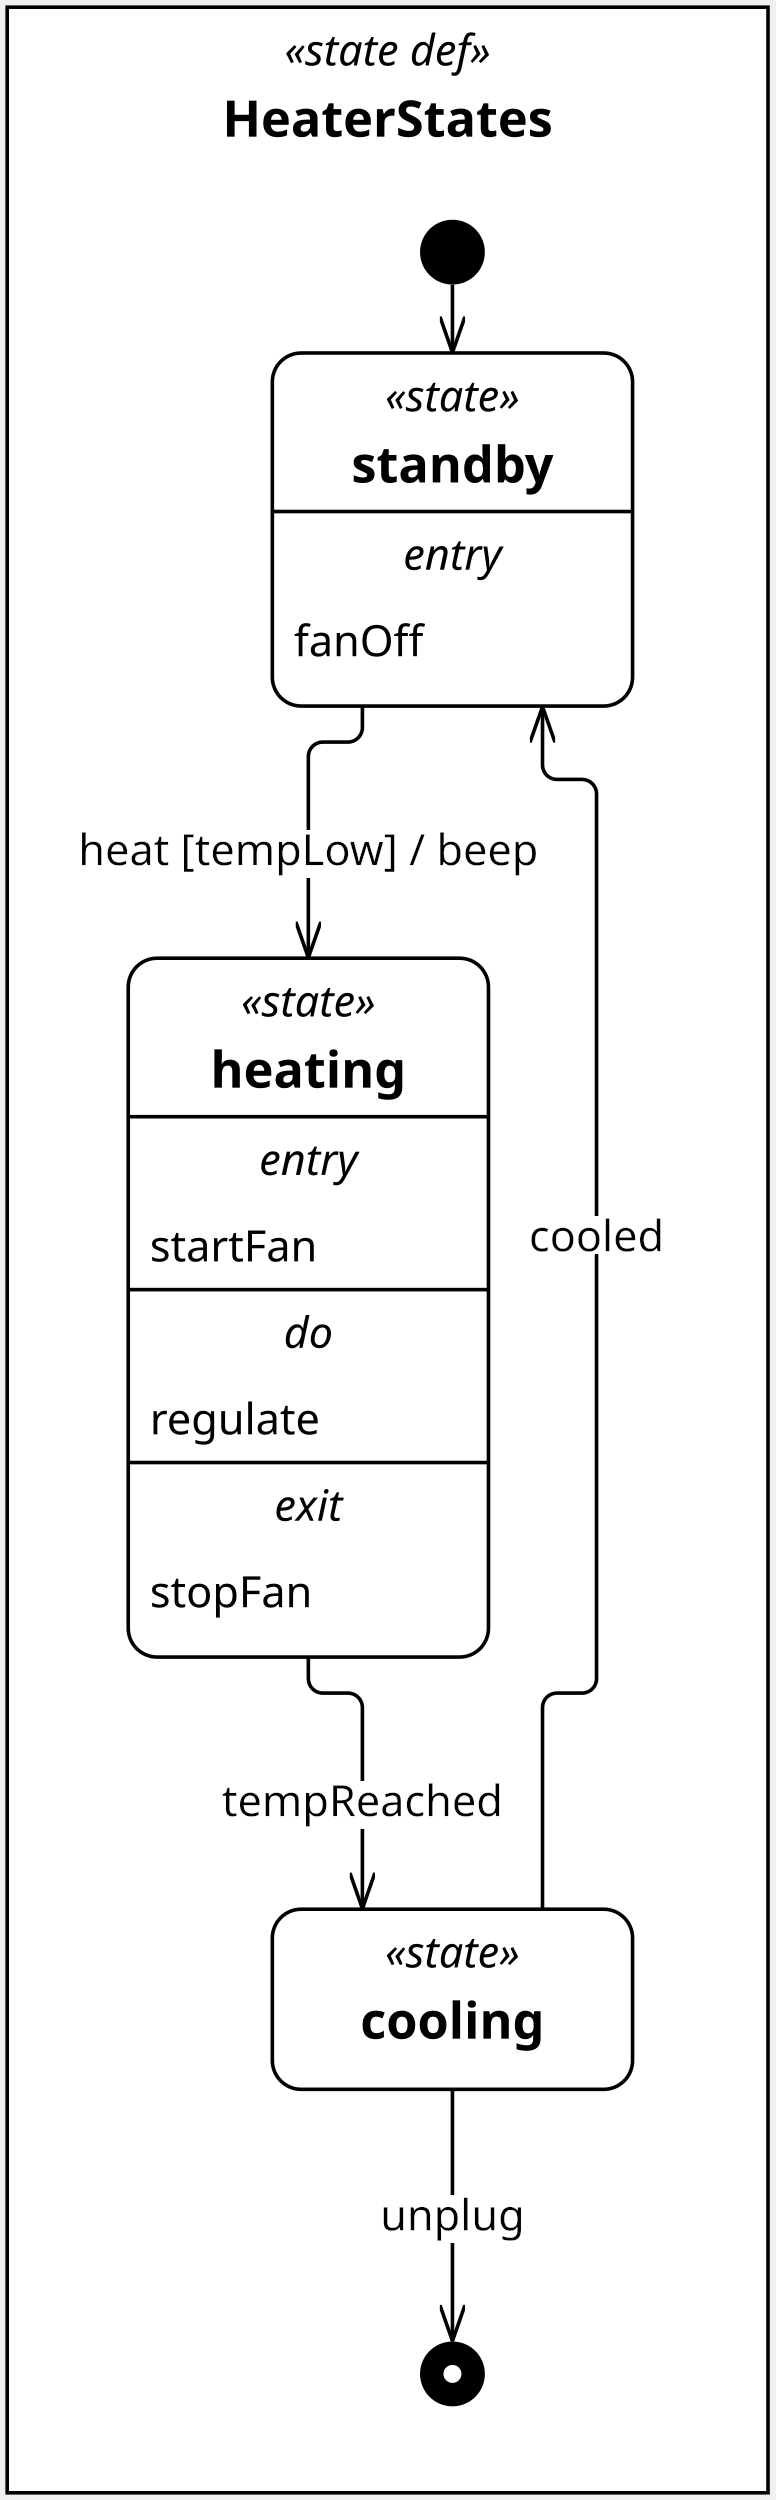
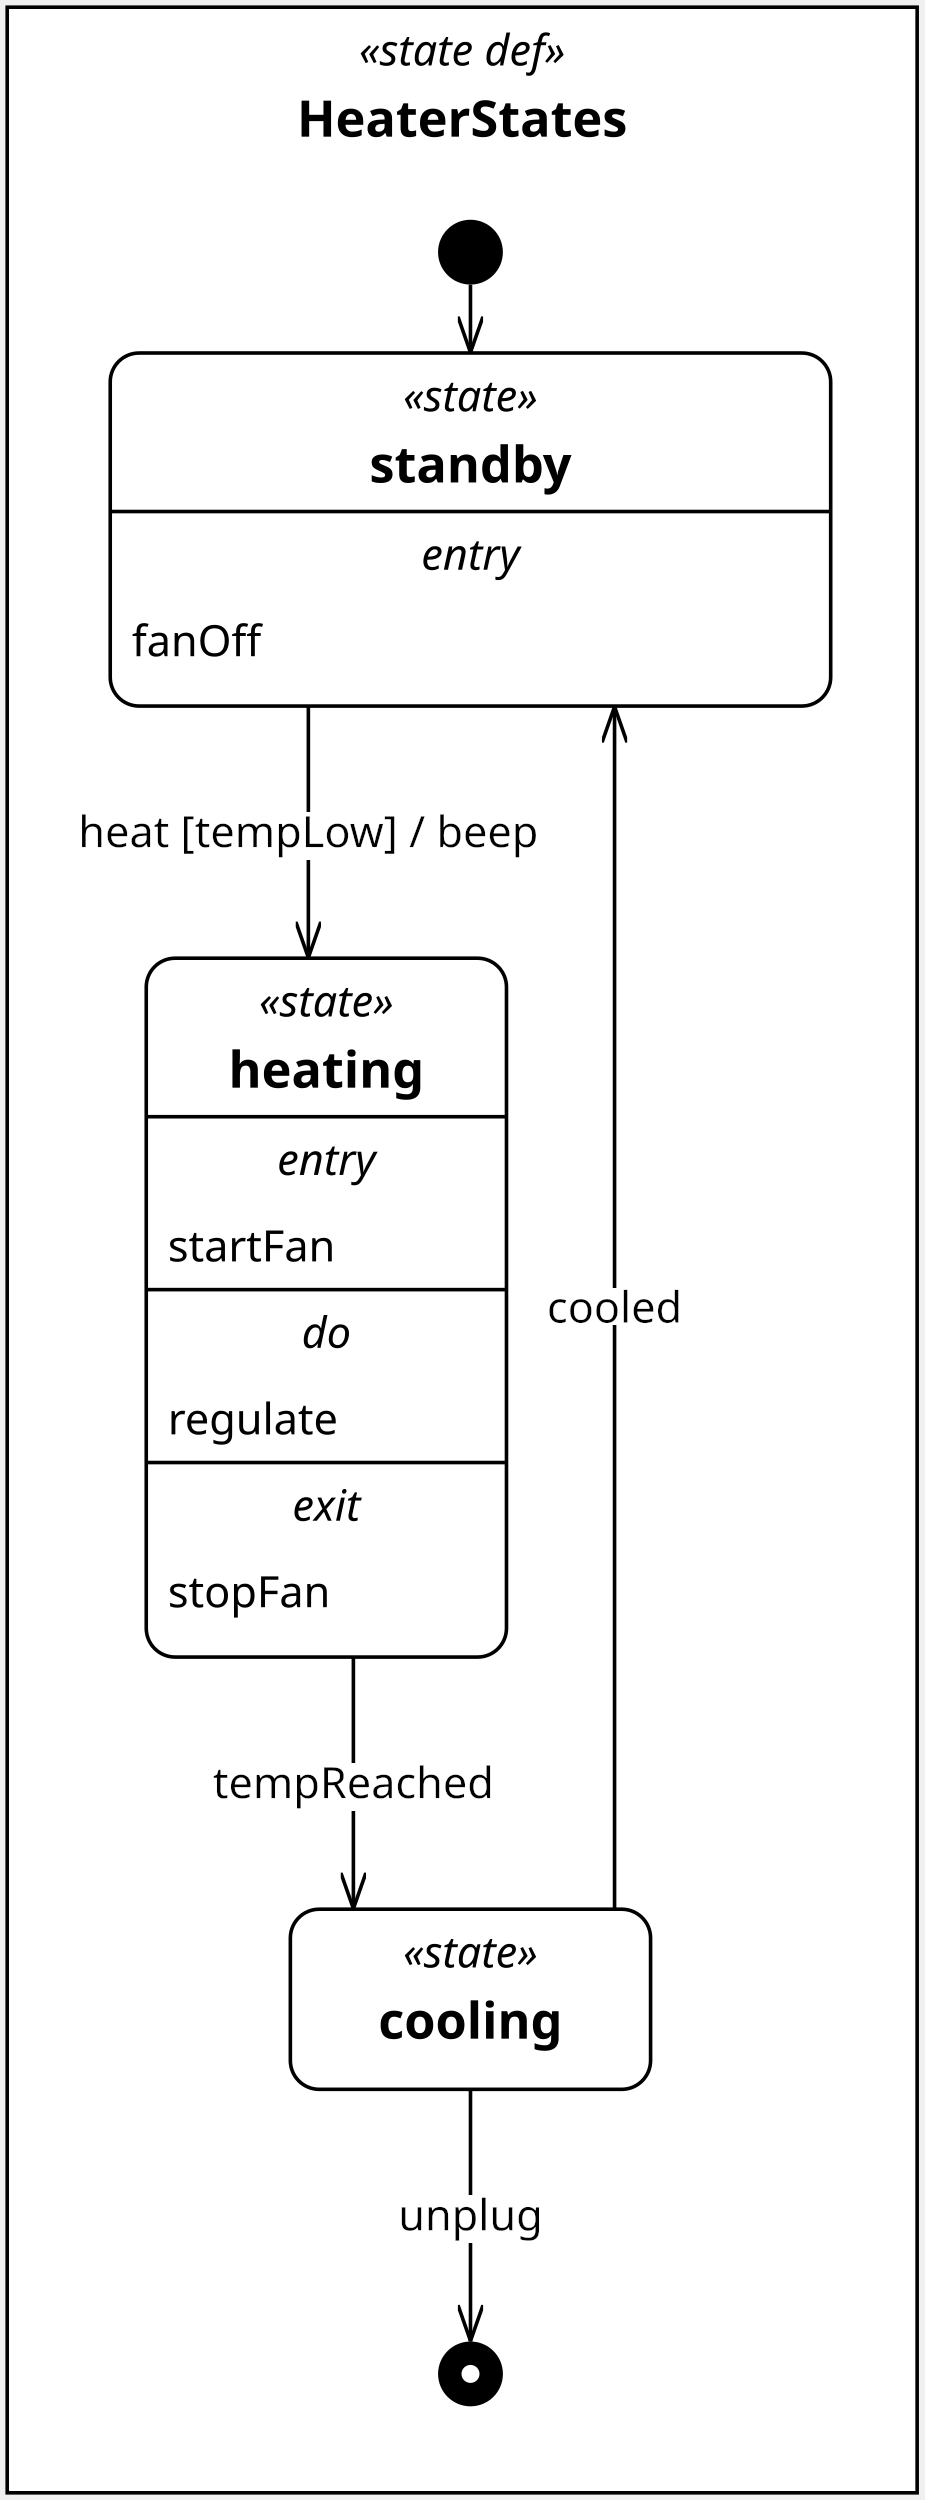
- <svg xmlns="http://www.w3.org/2000/svg" width="215.20" height="694.00" viewBox="0 0 215.20 694.00">
+ <svg xmlns="http://www.w3.org/2000/svg" width="256.60" height="694.00" viewBox="0 0 256.60 694.00">
  <defs>
    <marker id="line-end-open-chevron" markerWidth="10.165" markerHeight="7" refX="10.165" refY="3.5" orient="auto">
      <polyline points="0 0, 10 3.5, 0 7" fill="none" stroke="#000000" stroke-width="1.00" stroke-linejoin="bevel" />
    </marker>
    <marker id="line-end-hollow-triangle" markerWidth="10.165" markerHeight="7" refX="10.165" refY="3.5" orient="auto">
      <polygon points="0 0, 10 3.5, 0 7" fill="#FFFFFF" stroke="#000000" stroke-width="1.00" stroke-linejoin="bevel" />
    </marker>
    <marker id="line-end-filled-arrow" markerWidth="10.165" markerHeight="7" refX="10.165" refY="3.5" orient="auto">
      <polygon points="0 0, 10 3.5, 0 7" fill="#000000" stroke="#000000" stroke-width="1.00" stroke-linejoin="bevel" />
    </marker>
    <marker id="line-end-hollow-triangle-crossbar" markerWidth="14.665" markerHeight="7" refX="14.665" refY="3.5" orient="auto">
      <polygon points="4.5 0, 14.5 3.5, 4.5 7" fill="#FFFFFF" stroke="#000000" stroke-width="1.00" stroke-linejoin="bevel" />
      <line x1="1" y1="0" x2="1" y2="7" stroke="#000000" stroke-width="1.00" />
    </marker>
    <marker id="line-end-hollow-diamond" markerWidth="14" markerHeight="8" refX="13.277" refY="4" orient="auto">
      <polygon points="1 4, 7 0, 13 4, 7 8" fill="#FFFFFF" stroke="#000000" stroke-width="1.00" stroke-linejoin="bevel" />
    </marker>
    <marker id="line-end-filled-diamond" markerWidth="14" markerHeight="8" refX="13.277" refY="4" orient="auto">
      <polygon points="1 4, 7 0, 13 4, 7 8" fill="#000000" stroke="#000000" stroke-width="1.00" stroke-linejoin="bevel" />
    </marker>
    <marker id="line-end-circle" markerWidth="10" markerHeight="10" refX="9.5" refY="5" orient="auto">
      <circle cx="5" cy="5" r="4" fill="#FFFFFF" stroke="#000000" stroke-width="1.00" />
    </marker>
    <marker id="line-end-bar" markerWidth="4" markerHeight="12" refX="2.5" refY="6" orient="auto">
      <line x1="2" y1="0" x2="2" y2="12" stroke="#000000" stroke-width="1.00" />
    </marker>
    <filter id="label-bg" x="-0.05" y="-0.05" width="1.1" height="1.1">
      <feFlood flood-color="#FFFFFF" />
      <feComposite in="SourceGraphic" operator="over" />
    </filter>
  </defs>
-   <rect x="2.00" y="2.00" width="211.20" height="690.00" fill="#FFFFFF" stroke="#000000" stroke-width="1.00" />
-   <text x="107.60" y="14.00" font-family="Noto Sans, sans-serif" font-size="12.00" font-style="italic" fill="#000000" text-anchor="middle" dominant-baseline="middle">«state def»</text>
-   <text x="107.60" y="33.00" font-family="Noto Sans, sans-serif" font-size="14.00" font-weight="bold" fill="#000000" text-anchor="middle" dominant-baseline="middle">HeaterStates</text>
-   <rect x="75.60" y="98.00" width="100.00" height="98.00" fill="#FFFFFF" stroke="#000000" stroke-width="1.00" rx="8.00" ry="8.00" />
-   <text x="125.60" y="110.00" font-family="Noto Sans, sans-serif" font-size="12.00" font-style="italic" fill="#000000" text-anchor="middle" dominant-baseline="middle">«state»</text>
-   <text x="125.60" y="129.00" font-family="Noto Sans, sans-serif" font-size="14.00" font-weight="bold" fill="#000000" text-anchor="middle" dominant-baseline="middle">standby</text>
-   <line x1="75.60" y1="142.00" x2="175.60" y2="142.00" stroke="#000000" stroke-width="1.00" />
-   <text x="125.60" y="154.00" font-family="Noto Sans, sans-serif" font-size="12.00" font-style="italic" fill="#000000" text-anchor="middle" dominant-baseline="middle">entry</text>
-   <text x="81.60" y="178.00" font-family="Noto Sans, sans-serif" font-size="12.00" fill="#000000" text-anchor="start" dominant-baseline="middle">fanOff</text>
-   <rect x="35.60" y="266.00" width="100.00" height="194.00" fill="#FFFFFF" stroke="#000000" stroke-width="1.00" rx="8.00" ry="8.00" />
-   <text x="85.60" y="278.00" font-family="Noto Sans, sans-serif" font-size="12.00" font-style="italic" fill="#000000" text-anchor="middle" dominant-baseline="middle">«state»</text>
-   <text x="85.60" y="297.00" font-family="Noto Sans, sans-serif" font-size="14.00" font-weight="bold" fill="#000000" text-anchor="middle" dominant-baseline="middle">heating</text>
-   <line x1="35.60" y1="310.00" x2="135.60" y2="310.00" stroke="#000000" stroke-width="1.00" />
-   <text x="85.60" y="322.00" font-family="Noto Sans, sans-serif" font-size="12.00" font-style="italic" fill="#000000" text-anchor="middle" dominant-baseline="middle">entry</text>
-   <text x="41.60" y="346.00" font-family="Noto Sans, sans-serif" font-size="12.00" fill="#000000" text-anchor="start" dominant-baseline="middle">startFan</text>
-   <line x1="35.60" y1="358.00" x2="135.60" y2="358.00" stroke="#000000" stroke-width="1.00" />
-   <text x="85.60" y="370.00" font-family="Noto Sans, sans-serif" font-size="12.00" font-style="italic" fill="#000000" text-anchor="middle" dominant-baseline="middle">do</text>
-   <text x="41.60" y="394.00" font-family="Noto Sans, sans-serif" font-size="12.00" fill="#000000" text-anchor="start" dominant-baseline="middle">regulate</text>
-   <line x1="35.60" y1="406.00" x2="135.60" y2="406.00" stroke="#000000" stroke-width="1.00" />
-   <text x="85.60" y="418.00" font-family="Noto Sans, sans-serif" font-size="12.00" font-style="italic" fill="#000000" text-anchor="middle" dominant-baseline="middle">exit</text>
-   <text x="41.60" y="442.00" font-family="Noto Sans, sans-serif" font-size="12.00" fill="#000000" text-anchor="start" dominant-baseline="middle">stopFan</text>
-   <rect x="75.60" y="530.00" width="100.00" height="50.00" fill="#FFFFFF" stroke="#000000" stroke-width="1.00" rx="8.00" ry="8.00" />
-   <text x="125.60" y="542.00" font-family="Noto Sans, sans-serif" font-size="12.00" font-style="italic" fill="#000000" text-anchor="middle" dominant-baseline="middle">«state»</text>
-   <text x="125.60" y="561.00" font-family="Noto Sans, sans-serif" font-size="14.00" font-weight="bold" fill="#000000" text-anchor="middle" dominant-baseline="middle">cooling</text>
-   <circle cx="125.60" cy="659.00" r="9.00" fill="#000000" />
-   <circle cx="125.60" cy="659.00" r="3.00" fill="white" stroke="#000000" stroke-width="1.00" />
-   <circle cx="125.60" cy="70.00" r="9.00" fill="#000000" />
-   <path d="M 125.60 79.00 L 125.60 98.00" fill="none" stroke="#000000" stroke-width="1.00" marker-end="url(#line-end-open-chevron)" />
-   <path d="M 100.60 196.00 L 100.60 202.00 A 4.00 4.00 0 0 1 96.60 206.00 L 89.60 206.00 A 4.00 4.00 0 0 0 85.60 210.00 L 85.60 266.00" fill="none" stroke="#000000" stroke-width="1.00" marker-end="url(#line-end-open-chevron)" />
-   <path d="M 85.60 460.00 L 85.60 466.00 A 4.00 4.00 0 0 0 89.60 470.00 L 96.60 470.00 A 4.00 4.00 0 0 1 100.60 474.00 L 100.60 530.00" fill="none" stroke="#000000" stroke-width="1.00" marker-end="url(#line-end-open-chevron)" />
-   <path d="M 150.60 530.00 L 150.60 474.00 A 4.00 4.00 0 0 1 154.60 470.00 L 161.60 470.00 A 4.00 4.00 0 0 0 165.60 466.00 L 165.60 220.37 A 4.00 4.00 0 0 0 161.60 216.37 L 154.60 216.37 A 4.00 4.00 0 0 1 150.60 212.37 L 150.60 196.00" fill="none" stroke="#000000" stroke-width="1.00" marker-end="url(#line-end-open-chevron)" />
-   <path d="M 125.60 580.00 L 125.60 650.00" fill="none" stroke="#000000" stroke-width="1.00" marker-end="url(#line-end-open-chevron)" />
-   <text x="85.60" y="236.00" font-family="Noto Sans, sans-serif" font-size="12.00" fill="#000000" text-anchor="middle" dominant-baseline="middle" filter="url(#label-bg)">heat [tempLow] / beep</text>
-   <text x="100.60" y="500.00" font-family="Noto Sans, sans-serif" font-size="12.00" fill="#000000" text-anchor="middle" dominant-baseline="middle" filter="url(#label-bg)">tempReached</text>
-   <text x="165.60" y="343.19" font-family="Noto Sans, sans-serif" font-size="12.00" fill="#000000" text-anchor="middle" dominant-baseline="middle" filter="url(#label-bg)">cooled</text>
-   <text x="125.60" y="615.00" font-family="Noto Sans, sans-serif" font-size="12.00" fill="#000000" text-anchor="middle" dominant-baseline="middle" filter="url(#label-bg)">unplug</text>
+   <rect x="2.00" y="2.00" width="252.60" height="690.00" fill="#FFFFFF" stroke="#000000" stroke-width="1.00" />
+   <text x="128.30" y="14.00" font-family="Noto Sans, sans-serif" font-size="12.00" font-style="italic" fill="#000000" text-anchor="middle" dominant-baseline="middle">«state def»</text>
+   <text x="128.30" y="33.00" font-family="Noto Sans, sans-serif" font-size="14.00" font-weight="bold" fill="#000000" text-anchor="middle" dominant-baseline="middle">HeaterStates</text>
+   <rect x="30.60" y="98.00" width="200.00" height="98.00" fill="#FFFFFF" stroke="#000000" stroke-width="1.00" rx="8.00" ry="8.00" />
+   <text x="130.60" y="110.00" font-family="Noto Sans, sans-serif" font-size="12.00" font-style="italic" fill="#000000" text-anchor="middle" dominant-baseline="middle">«state»</text>
+   <text x="130.60" y="129.00" font-family="Noto Sans, sans-serif" font-size="14.00" font-weight="bold" fill="#000000" text-anchor="middle" dominant-baseline="middle">standby</text>
+   <line x1="30.60" y1="142.00" x2="230.60" y2="142.00" stroke="#000000" stroke-width="1.00" />
+   <text x="130.60" y="154.00" font-family="Noto Sans, sans-serif" font-size="12.00" font-style="italic" fill="#000000" text-anchor="middle" dominant-baseline="middle">entry</text>
+   <text x="36.60" y="178.00" font-family="Noto Sans, sans-serif" font-size="12.00" fill="#000000" text-anchor="start" dominant-baseline="middle">fanOff</text>
+   <rect x="40.60" y="266.00" width="100.00" height="194.00" fill="#FFFFFF" stroke="#000000" stroke-width="1.00" rx="8.00" ry="8.00" />
+   <text x="90.60" y="278.00" font-family="Noto Sans, sans-serif" font-size="12.00" font-style="italic" fill="#000000" text-anchor="middle" dominant-baseline="middle">«state»</text>
+   <text x="90.60" y="297.00" font-family="Noto Sans, sans-serif" font-size="14.00" font-weight="bold" fill="#000000" text-anchor="middle" dominant-baseline="middle">heating</text>
+   <line x1="40.60" y1="310.00" x2="140.60" y2="310.00" stroke="#000000" stroke-width="1.00" />
+   <text x="90.60" y="322.00" font-family="Noto Sans, sans-serif" font-size="12.00" font-style="italic" fill="#000000" text-anchor="middle" dominant-baseline="middle">entry</text>
+   <text x="46.60" y="346.00" font-family="Noto Sans, sans-serif" font-size="12.00" fill="#000000" text-anchor="start" dominant-baseline="middle">startFan</text>
+   <line x1="40.60" y1="358.00" x2="140.60" y2="358.00" stroke="#000000" stroke-width="1.00" />
+   <text x="90.60" y="370.00" font-family="Noto Sans, sans-serif" font-size="12.00" font-style="italic" fill="#000000" text-anchor="middle" dominant-baseline="middle">do</text>
+   <text x="46.60" y="394.00" font-family="Noto Sans, sans-serif" font-size="12.00" fill="#000000" text-anchor="start" dominant-baseline="middle">regulate</text>
+   <line x1="40.60" y1="406.00" x2="140.60" y2="406.00" stroke="#000000" stroke-width="1.00" />
+   <text x="90.60" y="418.00" font-family="Noto Sans, sans-serif" font-size="12.00" font-style="italic" fill="#000000" text-anchor="middle" dominant-baseline="middle">exit</text>
+   <text x="46.60" y="442.00" font-family="Noto Sans, sans-serif" font-size="12.00" fill="#000000" text-anchor="start" dominant-baseline="middle">stopFan</text>
+   <rect x="80.60" y="530.00" width="100.00" height="50.00" fill="#FFFFFF" stroke="#000000" stroke-width="1.00" rx="8.00" ry="8.00" />
+   <text x="130.60" y="542.00" font-family="Noto Sans, sans-serif" font-size="12.00" font-style="italic" fill="#000000" text-anchor="middle" dominant-baseline="middle">«state»</text>
+   <text x="130.60" y="561.00" font-family="Noto Sans, sans-serif" font-size="14.00" font-weight="bold" fill="#000000" text-anchor="middle" dominant-baseline="middle">cooling</text>
+   <circle cx="130.61" cy="659.00" r="9.00" fill="#000000" />
+   <circle cx="130.61" cy="659.00" r="3.00" fill="white" stroke="#000000" stroke-width="1.00" />
+   <circle cx="130.60" cy="70.00" r="9.00" fill="#000000" />
+   <path d="M 130.60 79.00 L 130.60 98.00" fill="none" stroke="#000000" stroke-width="1.00" marker-end="url(#line-end-open-chevron)" />
+   <path d="M 85.60 196.00 L 85.60 266.00" fill="none" stroke="#000000" stroke-width="1.00" marker-end="url(#line-end-open-chevron)" />
+   <path d="M 98.10 460.00 L 98.10 530.00" fill="none" stroke="#000000" stroke-width="1.00" marker-end="url(#line-end-open-chevron)" />
+   <path d="M 170.60 530.00 L 170.60 196.00" fill="none" stroke="#000000" stroke-width="1.00" marker-end="url(#line-end-open-chevron)" />
+   <path d="M 130.61 580.00 L 130.61 650.00" fill="none" stroke="#000000" stroke-width="1.00" marker-end="url(#line-end-open-chevron)" />
+   <text x="85.60" y="231.00" font-family="Noto Sans, sans-serif" font-size="12.00" fill="#000000" text-anchor="middle" dominant-baseline="middle" filter="url(#label-bg)">heat [tempLow] / beep</text>
+   <text x="98.10" y="495.00" font-family="Noto Sans, sans-serif" font-size="12.00" fill="#000000" text-anchor="middle" dominant-baseline="middle" filter="url(#label-bg)">tempReached</text>
+   <text x="170.60" y="363.00" font-family="Noto Sans, sans-serif" font-size="12.00" fill="#000000" text-anchor="middle" dominant-baseline="middle" filter="url(#label-bg)">cooled</text>
+   <text x="130.61" y="615.00" font-family="Noto Sans, sans-serif" font-size="12.00" fill="#000000" text-anchor="middle" dominant-baseline="middle" filter="url(#label-bg)">unplug</text>
</svg>
